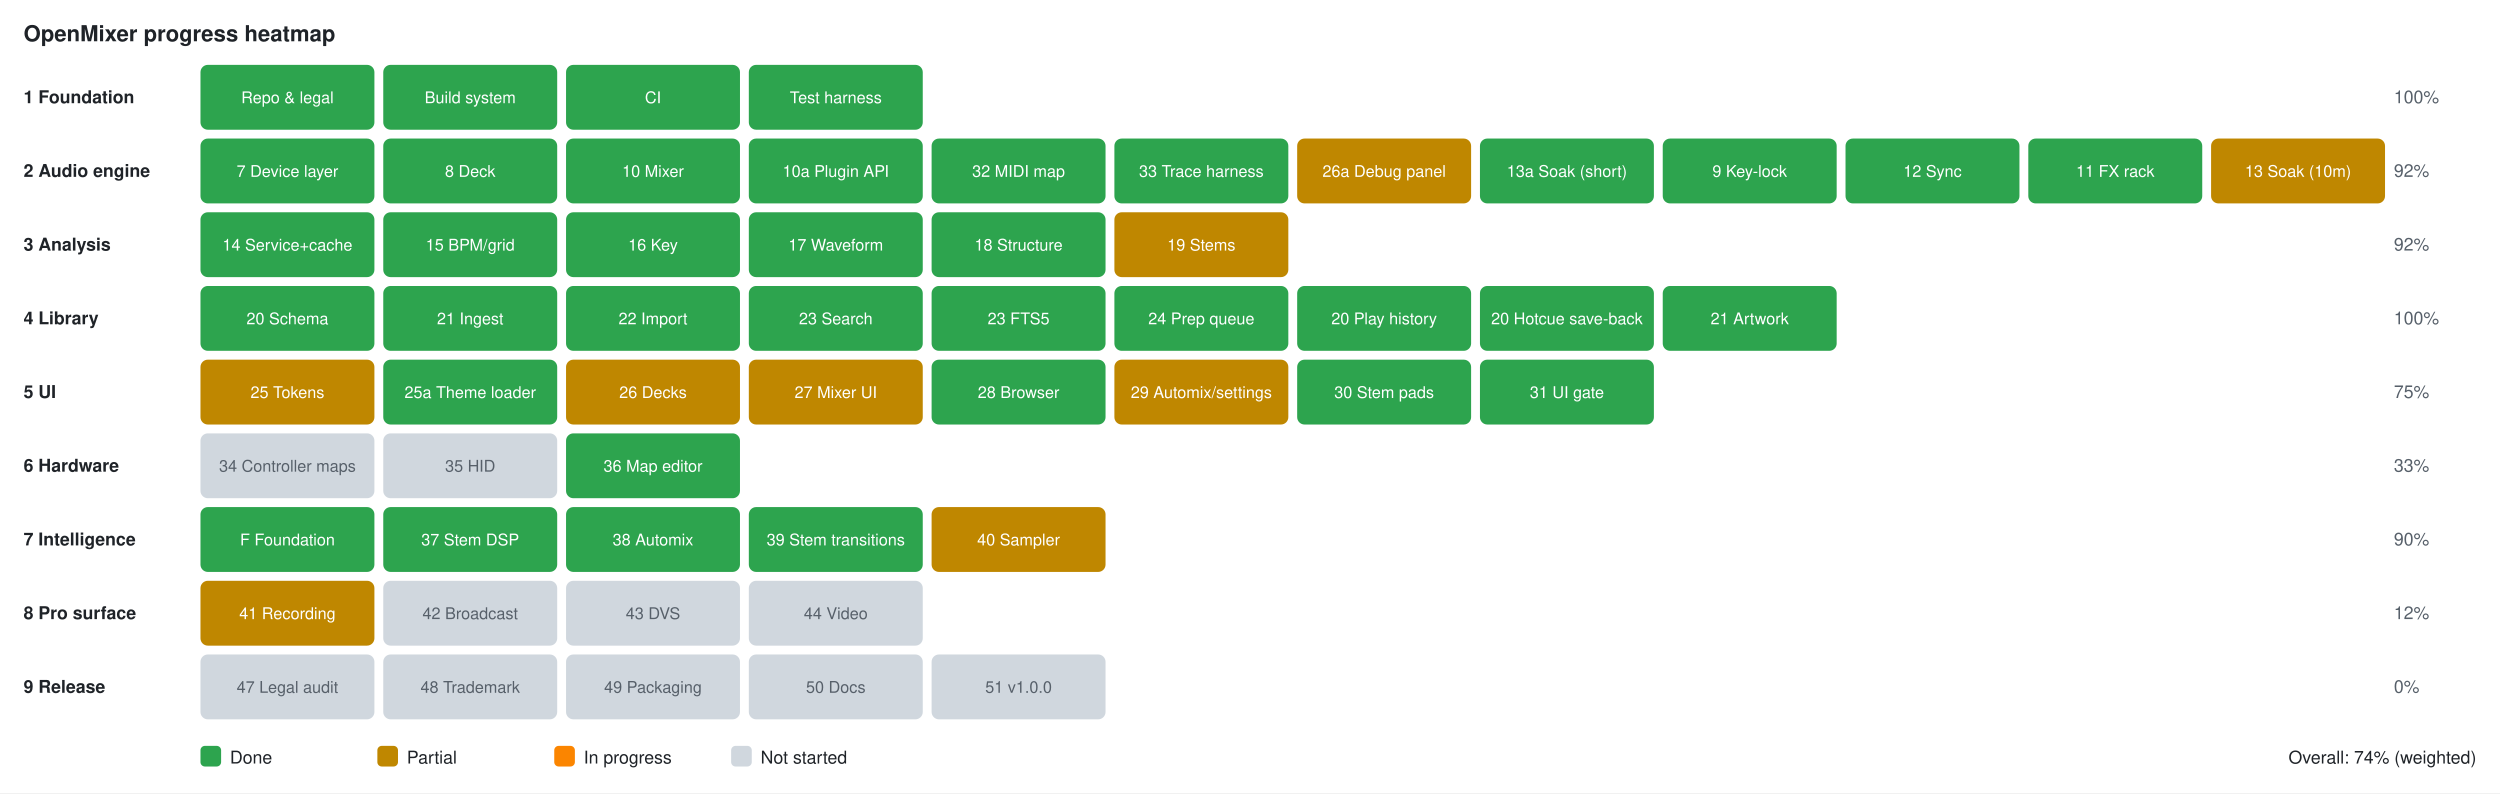
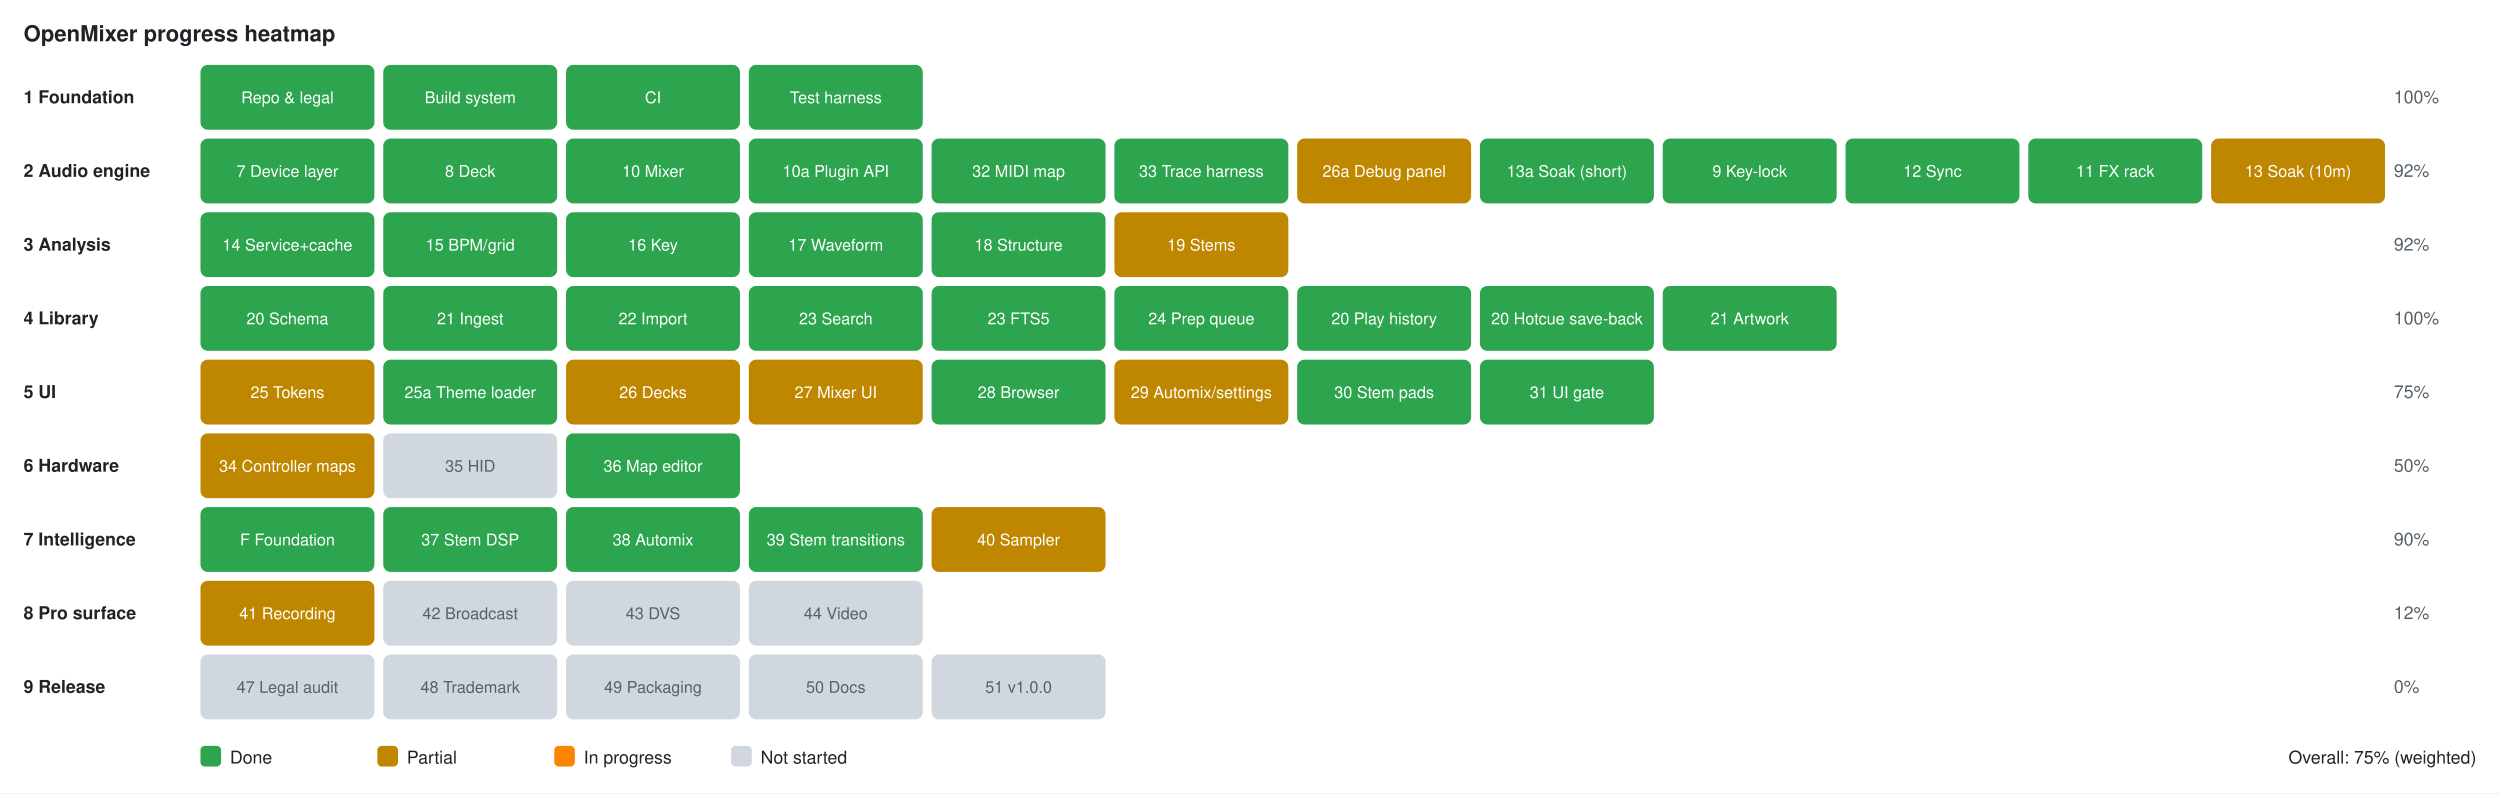
<svg xmlns="http://www.w3.org/2000/svg" width="1696" height="538" viewBox="0 0 1696 538" font-family="-apple-system,Segoe UI,Helvetica,Arial,sans-serif">
  <rect width="100%" height="100%" fill="#ffffff" />
  <text x="16" y="28" font-size="15" font-weight="600" fill="#1f2328">OpenMixer progress heatmap</text>
  <text x="16" y="70.0" font-size="12" font-weight="600" fill="#1f2328">1 Foundation</text>
  <g>
    <rect x="136" y="44" width="118" height="44" rx="5" fill="#2da44e" />
    <text x="195.0" y="70.0" font-size="11" text-anchor="middle" fill="#ffffff">Repo &amp; legal</text>
  </g>
  <g>
    <rect x="260" y="44" width="118" height="44" rx="5" fill="#2da44e" />
    <text x="319.0" y="70.0" font-size="11" text-anchor="middle" fill="#ffffff">Build system</text>
  </g>
  <g>
    <rect x="384" y="44" width="118" height="44" rx="5" fill="#2da44e" />
    <text x="443.0" y="70.0" font-size="11" text-anchor="middle" fill="#ffffff">CI</text>
  </g>
  <g>
    <rect x="508" y="44" width="118" height="44" rx="5" fill="#2da44e" />
    <text x="567.0" y="70.0" font-size="11" text-anchor="middle" fill="#ffffff">Test harness</text>
  </g>
  <text x="1624" y="70.0" font-size="12" fill="#57606a">100%</text>
  <text x="16" y="120.0" font-size="12" font-weight="600" fill="#1f2328">2 Audio engine</text>
  <g>
    <rect x="136" y="94" width="118" height="44" rx="5" fill="#2da44e" />
    <text x="195.0" y="120.0" font-size="11" text-anchor="middle" fill="#ffffff">7 Device layer</text>
  </g>
  <g>
    <rect x="260" y="94" width="118" height="44" rx="5" fill="#2da44e" />
    <text x="319.0" y="120.0" font-size="11" text-anchor="middle" fill="#ffffff">8 Deck</text>
  </g>
  <g>
    <rect x="384" y="94" width="118" height="44" rx="5" fill="#2da44e" />
    <text x="443.0" y="120.0" font-size="11" text-anchor="middle" fill="#ffffff">10 Mixer</text>
  </g>
  <g>
    <rect x="508" y="94" width="118" height="44" rx="5" fill="#2da44e" />
    <text x="567.0" y="120.0" font-size="11" text-anchor="middle" fill="#ffffff">10a Plugin API</text>
  </g>
  <g>
    <rect x="632" y="94" width="118" height="44" rx="5" fill="#2da44e" />
    <text x="691.0" y="120.0" font-size="11" text-anchor="middle" fill="#ffffff">32 MIDI map</text>
  </g>
  <g>
    <rect x="756" y="94" width="118" height="44" rx="5" fill="#2da44e" />
    <text x="815.0" y="120.0" font-size="11" text-anchor="middle" fill="#ffffff">33 Trace harness</text>
  </g>
  <g>
    <rect x="880" y="94" width="118" height="44" rx="5" fill="#bf8700" />
    <text x="939.0" y="120.0" font-size="11" text-anchor="middle" fill="#ffffff">26a Debug panel</text>
  </g>
  <g>
    <rect x="1004" y="94" width="118" height="44" rx="5" fill="#2da44e" />
    <text x="1063.0" y="120.0" font-size="11" text-anchor="middle" fill="#ffffff">13a Soak (short)</text>
  </g>
  <g>
    <rect x="1128" y="94" width="118" height="44" rx="5" fill="#2da44e" />
    <text x="1187.0" y="120.0" font-size="11" text-anchor="middle" fill="#ffffff">9 Key-lock</text>
  </g>
  <g>
    <rect x="1252" y="94" width="118" height="44" rx="5" fill="#2da44e" />
    <text x="1311.0" y="120.0" font-size="11" text-anchor="middle" fill="#ffffff">12 Sync</text>
  </g>
  <g>
    <rect x="1376" y="94" width="118" height="44" rx="5" fill="#2da44e" />
    <text x="1435.0" y="120.0" font-size="11" text-anchor="middle" fill="#ffffff">11 FX rack</text>
  </g>
  <g>
    <rect x="1500" y="94" width="118" height="44" rx="5" fill="#bf8700" />
    <text x="1559.0" y="120.0" font-size="11" text-anchor="middle" fill="#ffffff">13 Soak (10m)</text>
  </g>
  <text x="1624" y="120.0" font-size="12" fill="#57606a">92%</text>
  <text x="16" y="170.0" font-size="12" font-weight="600" fill="#1f2328">3 Analysis</text>
  <g>
    <rect x="136" y="144" width="118" height="44" rx="5" fill="#2da44e" />
    <text x="195.0" y="170.0" font-size="11" text-anchor="middle" fill="#ffffff">14 Service+cache</text>
  </g>
  <g>
    <rect x="260" y="144" width="118" height="44" rx="5" fill="#2da44e" />
    <text x="319.0" y="170.0" font-size="11" text-anchor="middle" fill="#ffffff">15 BPM/grid</text>
  </g>
  <g>
    <rect x="384" y="144" width="118" height="44" rx="5" fill="#2da44e" />
    <text x="443.0" y="170.0" font-size="11" text-anchor="middle" fill="#ffffff">16 Key</text>
  </g>
  <g>
    <rect x="508" y="144" width="118" height="44" rx="5" fill="#2da44e" />
    <text x="567.0" y="170.0" font-size="11" text-anchor="middle" fill="#ffffff">17 Waveform</text>
  </g>
  <g>
    <rect x="632" y="144" width="118" height="44" rx="5" fill="#2da44e" />
    <text x="691.0" y="170.0" font-size="11" text-anchor="middle" fill="#ffffff">18 Structure</text>
  </g>
  <g>
    <rect x="756" y="144" width="118" height="44" rx="5" fill="#bf8700" />
    <text x="815.0" y="170.0" font-size="11" text-anchor="middle" fill="#ffffff">19 Stems</text>
  </g>
  <text x="1624" y="170.0" font-size="12" fill="#57606a">92%</text>
  <text x="16" y="220.0" font-size="12" font-weight="600" fill="#1f2328">4 Library</text>
  <g>
    <rect x="136" y="194" width="118" height="44" rx="5" fill="#2da44e" />
    <text x="195.0" y="220.0" font-size="11" text-anchor="middle" fill="#ffffff">20 Schema</text>
  </g>
  <g>
    <rect x="260" y="194" width="118" height="44" rx="5" fill="#2da44e" />
    <text x="319.0" y="220.0" font-size="11" text-anchor="middle" fill="#ffffff">21 Ingest</text>
  </g>
  <g>
    <rect x="384" y="194" width="118" height="44" rx="5" fill="#2da44e" />
    <text x="443.0" y="220.0" font-size="11" text-anchor="middle" fill="#ffffff">22 Import</text>
  </g>
  <g>
    <rect x="508" y="194" width="118" height="44" rx="5" fill="#2da44e" />
    <text x="567.0" y="220.0" font-size="11" text-anchor="middle" fill="#ffffff">23 Search</text>
  </g>
  <g>
    <rect x="632" y="194" width="118" height="44" rx="5" fill="#2da44e" />
    <text x="691.0" y="220.0" font-size="11" text-anchor="middle" fill="#ffffff">23 FTS5</text>
  </g>
  <g>
    <rect x="756" y="194" width="118" height="44" rx="5" fill="#2da44e" />
    <text x="815.0" y="220.0" font-size="11" text-anchor="middle" fill="#ffffff">24 Prep queue</text>
  </g>
  <g>
    <rect x="880" y="194" width="118" height="44" rx="5" fill="#2da44e" />
    <text x="939.0" y="220.0" font-size="11" text-anchor="middle" fill="#ffffff">20 Play history</text>
  </g>
  <g>
    <rect x="1004" y="194" width="118" height="44" rx="5" fill="#2da44e" />
    <text x="1063.0" y="220.0" font-size="11" text-anchor="middle" fill="#ffffff">20 Hotcue save-back</text>
  </g>
  <g>
    <rect x="1128" y="194" width="118" height="44" rx="5" fill="#2da44e" />
    <text x="1187.0" y="220.0" font-size="11" text-anchor="middle" fill="#ffffff">21 Artwork</text>
  </g>
  <text x="1624" y="220.0" font-size="12" fill="#57606a">100%</text>
  <text x="16" y="270.0" font-size="12" font-weight="600" fill="#1f2328">5 UI</text>
  <g>
    <rect x="136" y="244" width="118" height="44" rx="5" fill="#bf8700" />
    <text x="195.0" y="270.0" font-size="11" text-anchor="middle" fill="#ffffff">25 Tokens</text>
  </g>
  <g>
    <rect x="260" y="244" width="118" height="44" rx="5" fill="#2da44e" />
    <text x="319.0" y="270.0" font-size="11" text-anchor="middle" fill="#ffffff">25a Theme loader</text>
  </g>
  <g>
    <rect x="384" y="244" width="118" height="44" rx="5" fill="#bf8700" />
    <text x="443.0" y="270.0" font-size="11" text-anchor="middle" fill="#ffffff">26 Decks</text>
  </g>
  <g>
    <rect x="508" y="244" width="118" height="44" rx="5" fill="#bf8700" />
    <text x="567.0" y="270.0" font-size="11" text-anchor="middle" fill="#ffffff">27 Mixer UI</text>
  </g>
  <g>
    <rect x="632" y="244" width="118" height="44" rx="5" fill="#2da44e" />
    <text x="691.0" y="270.0" font-size="11" text-anchor="middle" fill="#ffffff">28 Browser</text>
  </g>
  <g>
    <rect x="756" y="244" width="118" height="44" rx="5" fill="#bf8700" />
    <text x="815.0" y="270.0" font-size="11" text-anchor="middle" fill="#ffffff">29 Automix/settings</text>
  </g>
  <g>
    <rect x="880" y="244" width="118" height="44" rx="5" fill="#2da44e" />
    <text x="939.0" y="270.0" font-size="11" text-anchor="middle" fill="#ffffff">30 Stem pads</text>
  </g>
  <g>
    <rect x="1004" y="244" width="118" height="44" rx="5" fill="#2da44e" />
    <text x="1063.0" y="270.0" font-size="11" text-anchor="middle" fill="#ffffff">31 UI gate</text>
  </g>
  <text x="1624" y="270.0" font-size="12" fill="#57606a">75%</text>
  <text x="16" y="320.0" font-size="12" font-weight="600" fill="#1f2328">6 Hardware</text>
  <g>
-     <rect x="136" y="294" width="118" height="44" rx="5" fill="#d0d7de" />
-     <text x="195.0" y="320.0" font-size="11" text-anchor="middle" fill="#57606a">34 Controller maps</text>
+     <rect x="136" y="294" width="118" height="44" rx="5" fill="#bf8700" />
+     <text x="195.0" y="320.0" font-size="11" text-anchor="middle" fill="#ffffff">34 Controller maps</text>
  </g>
  <g>
    <rect x="260" y="294" width="118" height="44" rx="5" fill="#d0d7de" />
    <text x="319.0" y="320.0" font-size="11" text-anchor="middle" fill="#57606a">35 HID</text>
  </g>
  <g>
    <rect x="384" y="294" width="118" height="44" rx="5" fill="#2da44e" />
    <text x="443.0" y="320.0" font-size="11" text-anchor="middle" fill="#ffffff">36 Map editor</text>
  </g>
-   <text x="1624" y="320.0" font-size="12" fill="#57606a">33%</text>
+   <text x="1624" y="320.0" font-size="12" fill="#57606a">50%</text>
  <text x="16" y="370.0" font-size="12" font-weight="600" fill="#1f2328">7 Intelligence</text>
  <g>
    <rect x="136" y="344" width="118" height="44" rx="5" fill="#2da44e" />
    <text x="195.0" y="370.0" font-size="11" text-anchor="middle" fill="#ffffff">F Foundation</text>
  </g>
  <g>
    <rect x="260" y="344" width="118" height="44" rx="5" fill="#2da44e" />
    <text x="319.0" y="370.0" font-size="11" text-anchor="middle" fill="#ffffff">37 Stem DSP</text>
  </g>
  <g>
    <rect x="384" y="344" width="118" height="44" rx="5" fill="#2da44e" />
    <text x="443.0" y="370.0" font-size="11" text-anchor="middle" fill="#ffffff">38 Automix</text>
  </g>
  <g>
    <rect x="508" y="344" width="118" height="44" rx="5" fill="#2da44e" />
    <text x="567.0" y="370.0" font-size="11" text-anchor="middle" fill="#ffffff">39 Stem transitions</text>
  </g>
  <g>
    <rect x="632" y="344" width="118" height="44" rx="5" fill="#bf8700" />
    <text x="691.0" y="370.0" font-size="11" text-anchor="middle" fill="#ffffff">40 Sampler</text>
  </g>
  <text x="1624" y="370.0" font-size="12" fill="#57606a">90%</text>
  <text x="16" y="420.0" font-size="12" font-weight="600" fill="#1f2328">8 Pro surface</text>
  <g>
    <rect x="136" y="394" width="118" height="44" rx="5" fill="#bf8700" />
    <text x="195.0" y="420.0" font-size="11" text-anchor="middle" fill="#ffffff">41 Recording</text>
  </g>
  <g>
    <rect x="260" y="394" width="118" height="44" rx="5" fill="#d0d7de" />
    <text x="319.0" y="420.0" font-size="11" text-anchor="middle" fill="#57606a">42 Broadcast</text>
  </g>
  <g>
    <rect x="384" y="394" width="118" height="44" rx="5" fill="#d0d7de" />
    <text x="443.0" y="420.0" font-size="11" text-anchor="middle" fill="#57606a">43 DVS</text>
  </g>
  <g>
    <rect x="508" y="394" width="118" height="44" rx="5" fill="#d0d7de" />
    <text x="567.0" y="420.0" font-size="11" text-anchor="middle" fill="#57606a">44 Video</text>
  </g>
  <text x="1624" y="420.0" font-size="12" fill="#57606a">12%</text>
  <text x="16" y="470.0" font-size="12" font-weight="600" fill="#1f2328">9 Release</text>
  <g>
    <rect x="136" y="444" width="118" height="44" rx="5" fill="#d0d7de" />
    <text x="195.0" y="470.0" font-size="11" text-anchor="middle" fill="#57606a">47 Legal audit</text>
  </g>
  <g>
    <rect x="260" y="444" width="118" height="44" rx="5" fill="#d0d7de" />
    <text x="319.0" y="470.0" font-size="11" text-anchor="middle" fill="#57606a">48 Trademark</text>
  </g>
  <g>
    <rect x="384" y="444" width="118" height="44" rx="5" fill="#d0d7de" />
    <text x="443.0" y="470.0" font-size="11" text-anchor="middle" fill="#57606a">49 Packaging</text>
  </g>
  <g>
    <rect x="508" y="444" width="118" height="44" rx="5" fill="#d0d7de" />
    <text x="567.0" y="470.0" font-size="11" text-anchor="middle" fill="#57606a">50 Docs</text>
  </g>
  <g>
    <rect x="632" y="444" width="118" height="44" rx="5" fill="#d0d7de" />
    <text x="691.0" y="470.0" font-size="11" text-anchor="middle" fill="#57606a">51 v1.0.0</text>
  </g>
  <text x="1624" y="470.0" font-size="12" fill="#57606a">0%</text>
  <rect x="136" y="506" width="14" height="14" rx="3" fill="#2da44e" />
  <text x="156" y="518" font-size="12" fill="#1f2328">Done</text>
  <rect x="256" y="506" width="14" height="14" rx="3" fill="#bf8700" />
  <text x="276" y="518" font-size="12" fill="#1f2328">Partial</text>
  <rect x="376" y="506" width="14" height="14" rx="3" fill="#fb8500" />
  <text x="396" y="518" font-size="12" fill="#1f2328">In progress</text>
  <rect x="496" y="506" width="14" height="14" rx="3" fill="#d0d7de" />
  <text x="516" y="518" font-size="12" fill="#1f2328">Not started</text>
-   <text x="1680" y="518" font-size="12" text-anchor="end" fill="#1f2328">Overall: 74% (weighted)</text>
+   <text x="1680" y="518" font-size="12" text-anchor="end" fill="#1f2328">Overall: 75% (weighted)</text>
</svg>
